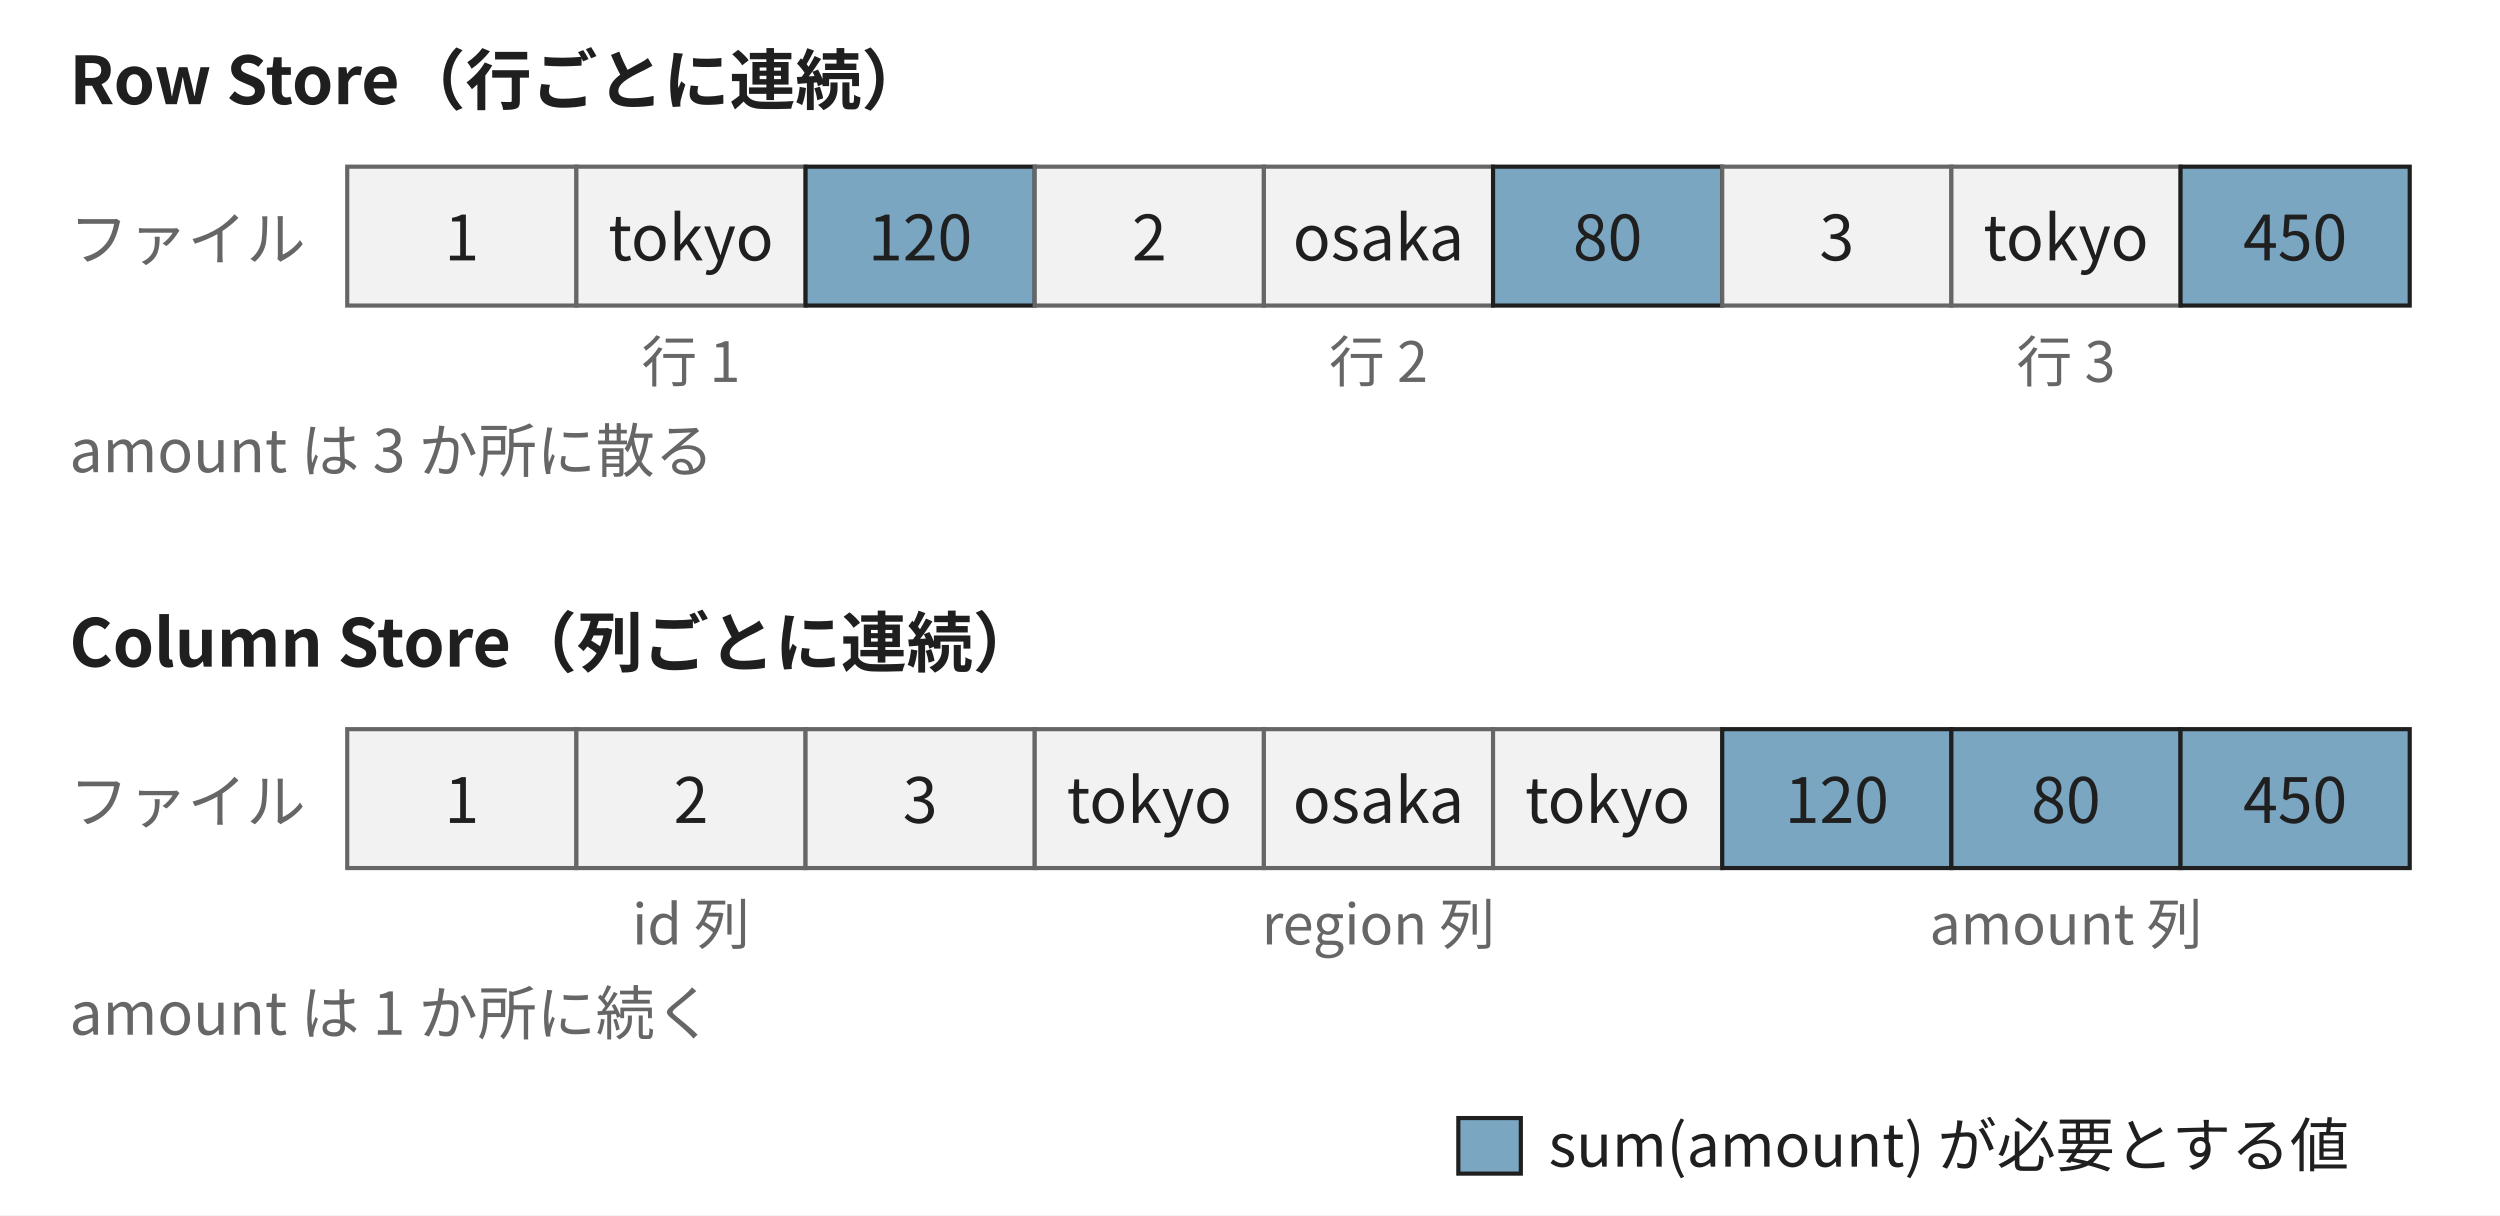
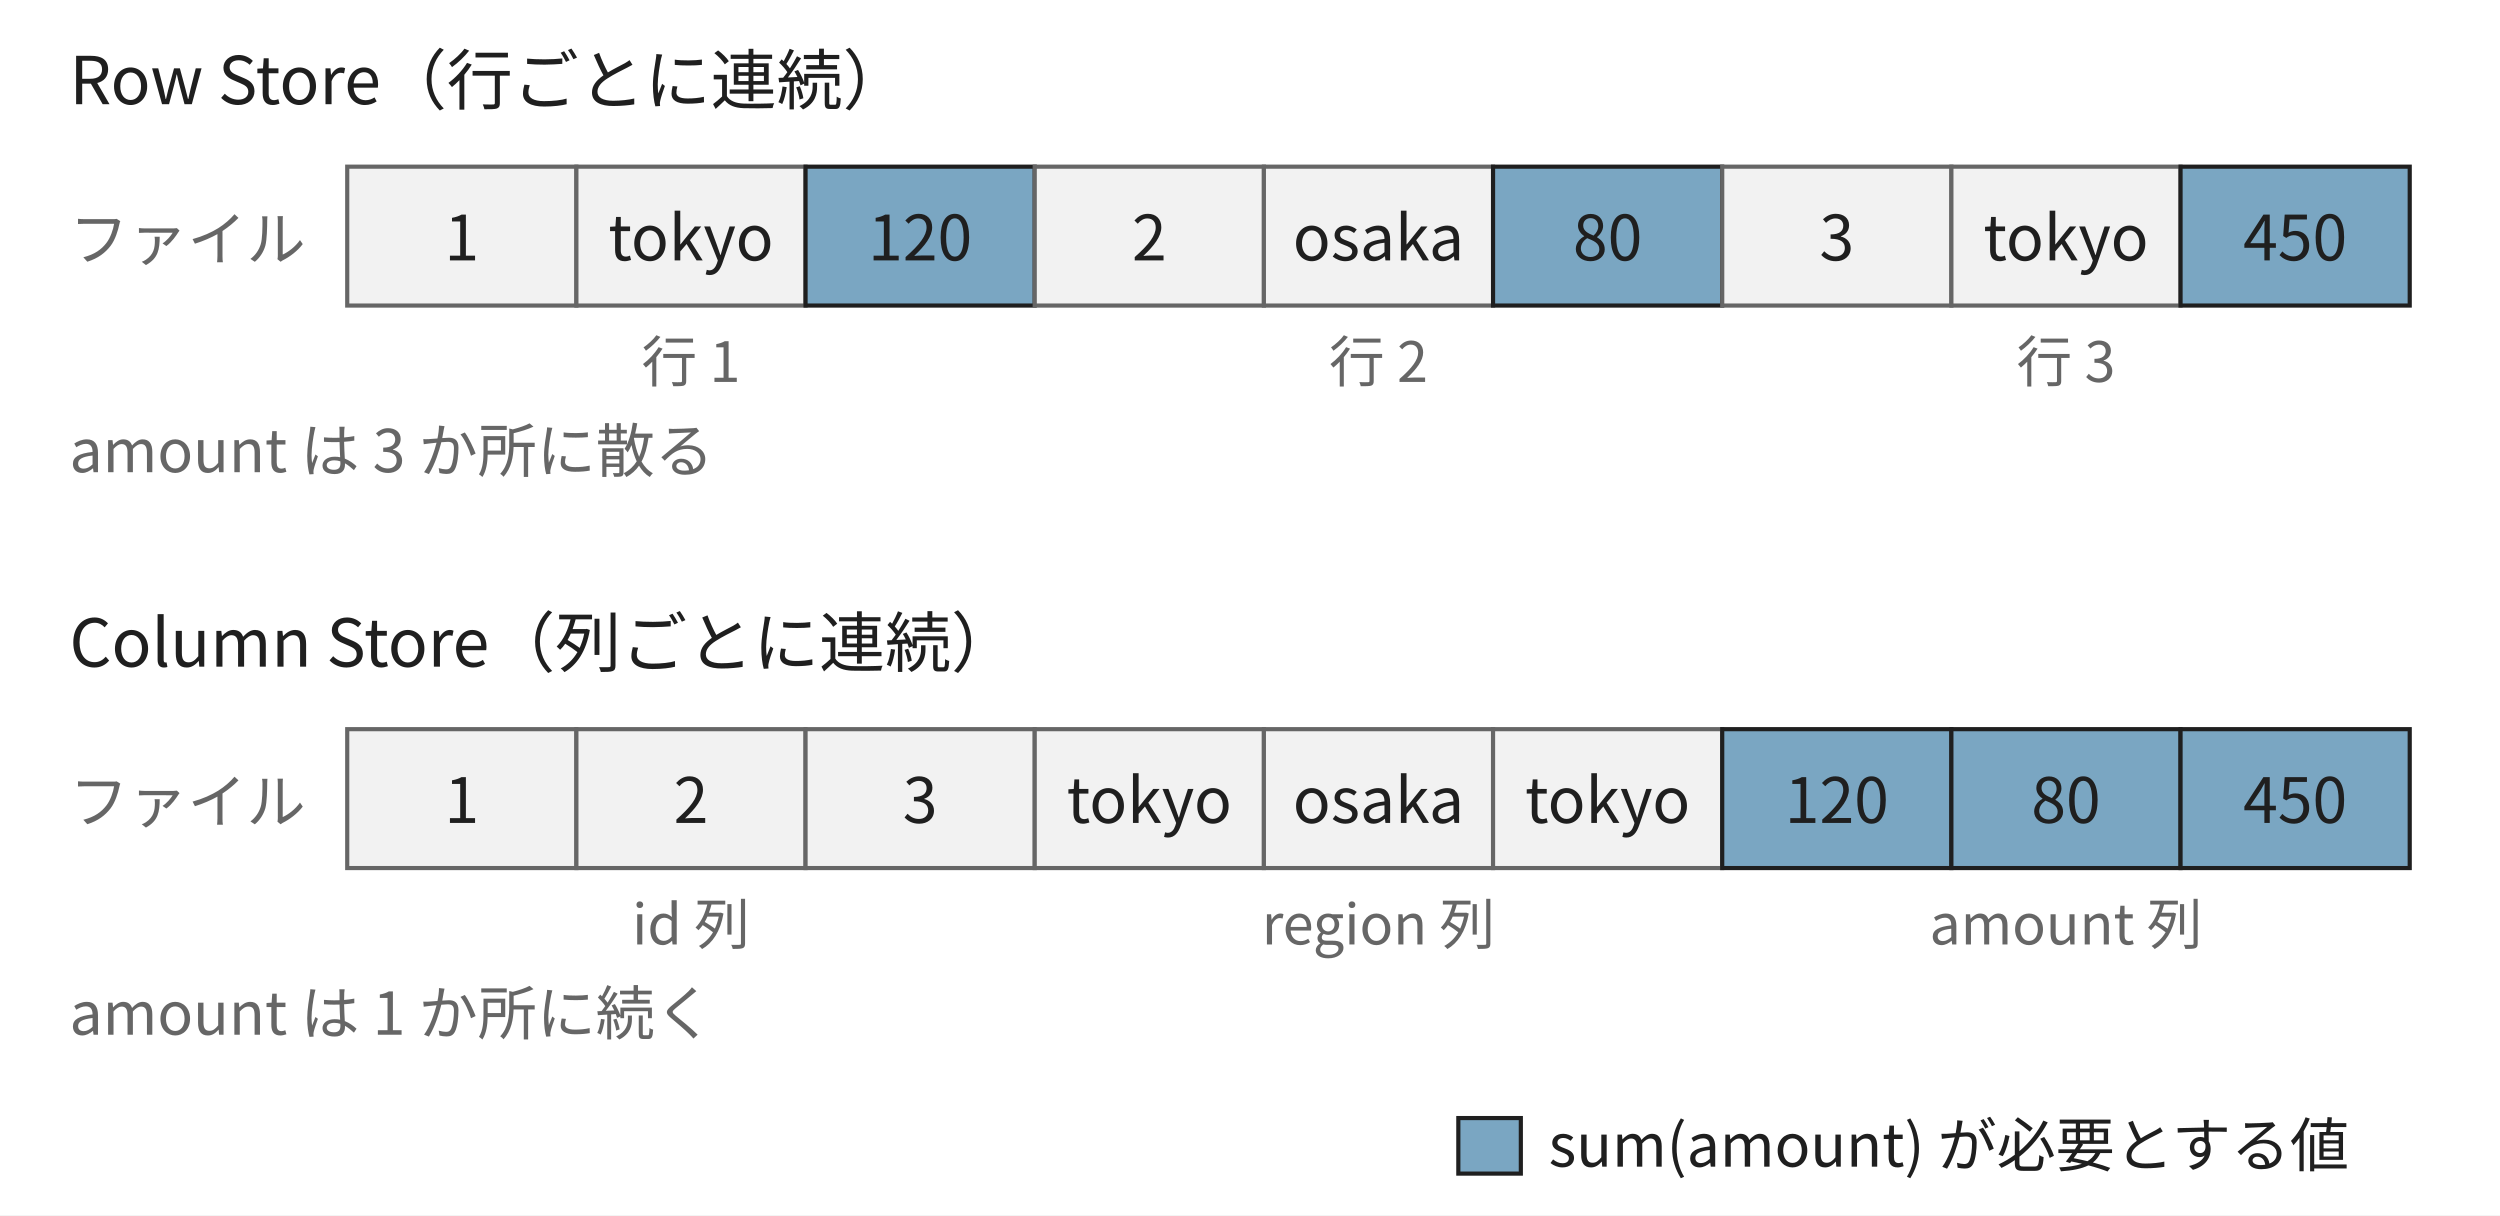
<svg xmlns="http://www.w3.org/2000/svg" width="720" height="350" viewBox="0 0 720 350" role="img">
  <style>text{font-family:'Hiragino Sans','Noto Sans CJK JP','Yu Gothic',sans-serif;fill:#1f1f1f} .sub{fill:#666666}</style>
  <rect width="720" height="350" fill="#ffffff" />
-   <text x="20" y="30" font-size="19" font-weight="bold" text-anchor="start">Row Store（行ごとに連続）</text>
+   <text x="20" y="30" font-size="19" font-weight="normal" text-anchor="start">Row Store（行ごとに連続）</text>
  <text x="20" y="75" font-size="17" font-weight="normal" text-anchor="start" class="sub">ファイル</text>
  <rect x="100" y="48" width="66" height="40" fill="#f2f2f2" stroke="#666666" stroke-width="1.2" />
  <text x="133.0" y="75" font-size="18" font-weight="normal" text-anchor="middle">1</text>
  <rect x="166" y="48" width="66" height="40" fill="#f2f2f2" stroke="#666666" stroke-width="1.2" />
  <text x="199.0" y="75" font-size="18" font-weight="normal" text-anchor="middle">tokyo</text>
  <rect x="232" y="48" width="66" height="40" fill="#7aa6c2" stroke="#1f1f1f" stroke-width="1.2" />
  <text x="265.0" y="75" font-size="18" font-weight="normal" text-anchor="middle">120</text>
  <text x="199.0" y="110" font-size="16" font-weight="normal" text-anchor="middle" class="sub">行 1</text>
  <rect x="298" y="48" width="66" height="40" fill="#f2f2f2" stroke="#666666" stroke-width="1.2" />
  <text x="331.0" y="75" font-size="18" font-weight="normal" text-anchor="middle">2</text>
  <rect x="364" y="48" width="66" height="40" fill="#f2f2f2" stroke="#666666" stroke-width="1.2" />
  <text x="397.0" y="75" font-size="18" font-weight="normal" text-anchor="middle">osaka</text>
  <rect x="430" y="48" width="66" height="40" fill="#7aa6c2" stroke="#1f1f1f" stroke-width="1.2" />
  <text x="463.0" y="75" font-size="18" font-weight="normal" text-anchor="middle">80</text>
  <text x="397.0" y="110" font-size="16" font-weight="normal" text-anchor="middle" class="sub">行 2</text>
  <rect x="496" y="48" width="66" height="40" fill="#f2f2f2" stroke="#666666" stroke-width="1.2" />
  <text x="529.0" y="75" font-size="18" font-weight="normal" text-anchor="middle">3</text>
  <rect x="562" y="48" width="66" height="40" fill="#f2f2f2" stroke="#666666" stroke-width="1.2" />
  <text x="595.0" y="75" font-size="18" font-weight="normal" text-anchor="middle">tokyo</text>
  <rect x="628" y="48" width="66" height="40" fill="#7aa6c2" stroke="#1f1f1f" stroke-width="1.2" />
  <text x="661.0" y="75" font-size="18" font-weight="normal" text-anchor="middle">450</text>
  <text x="595.0" y="110" font-size="16" font-weight="normal" text-anchor="middle" class="sub">行 3</text>
  <text x="20" y="136" font-size="17" font-weight="normal" text-anchor="start" class="sub">amount は 3 か所に散る</text>
-   <text x="20" y="192" font-size="19" font-weight="bold" text-anchor="start">Column Store（列ごとに連続）</text>
+   <text x="20" y="192" font-size="19" font-weight="normal" text-anchor="start">Column Store（列ごとに連続）</text>
  <text x="20" y="237" font-size="17" font-weight="normal" text-anchor="start" class="sub">ファイル</text>
  <rect x="100" y="210" width="66" height="40" fill="#f2f2f2" stroke="#666666" stroke-width="1.2" />
  <text x="133.0" y="237" font-size="18" font-weight="normal" text-anchor="middle">1</text>
  <rect x="166" y="210" width="66" height="40" fill="#f2f2f2" stroke="#666666" stroke-width="1.2" />
  <text x="199.0" y="237" font-size="18" font-weight="normal" text-anchor="middle">2</text>
  <rect x="232" y="210" width="66" height="40" fill="#f2f2f2" stroke="#666666" stroke-width="1.2" />
  <text x="265.0" y="237" font-size="18" font-weight="normal" text-anchor="middle">3</text>
  <text x="199.0" y="272" font-size="16" font-weight="normal" text-anchor="middle" class="sub">id 列</text>
  <rect x="298" y="210" width="66" height="40" fill="#f2f2f2" stroke="#666666" stroke-width="1.2" />
  <text x="331.0" y="237" font-size="18" font-weight="normal" text-anchor="middle">tokyo</text>
  <rect x="364" y="210" width="66" height="40" fill="#f2f2f2" stroke="#666666" stroke-width="1.2" />
  <text x="397.0" y="237" font-size="18" font-weight="normal" text-anchor="middle">osaka</text>
  <rect x="430" y="210" width="66" height="40" fill="#f2f2f2" stroke="#666666" stroke-width="1.2" />
  <text x="463.0" y="237" font-size="18" font-weight="normal" text-anchor="middle">tokyo</text>
  <text x="397.0" y="272" font-size="16" font-weight="normal" text-anchor="middle" class="sub">region 列</text>
  <rect x="496" y="210" width="66" height="40" fill="#7aa6c2" stroke="#1f1f1f" stroke-width="1.2" />
  <text x="529.0" y="237" font-size="18" font-weight="normal" text-anchor="middle">120</text>
  <rect x="562" y="210" width="66" height="40" fill="#7aa6c2" stroke="#1f1f1f" stroke-width="1.2" />
  <text x="595.0" y="237" font-size="18" font-weight="normal" text-anchor="middle">80</text>
  <rect x="628" y="210" width="66" height="40" fill="#7aa6c2" stroke="#1f1f1f" stroke-width="1.2" />
  <text x="661.0" y="237" font-size="18" font-weight="normal" text-anchor="middle">450</text>
  <text x="595.0" y="272" font-size="16" font-weight="normal" text-anchor="middle" class="sub">amount 列</text>
  <text x="20" y="298" font-size="17" font-weight="normal" text-anchor="start" class="sub">amount は 1 か所に続く</text>
  <rect x="420" y="322" width="18" height="16" fill="#7aa6c2" stroke="#1f1f1f" stroke-width="1.2" />
  <text x="446" y="336" font-size="17" font-weight="normal" text-anchor="start">sum(amount) が必要とする値</text>
</svg>
